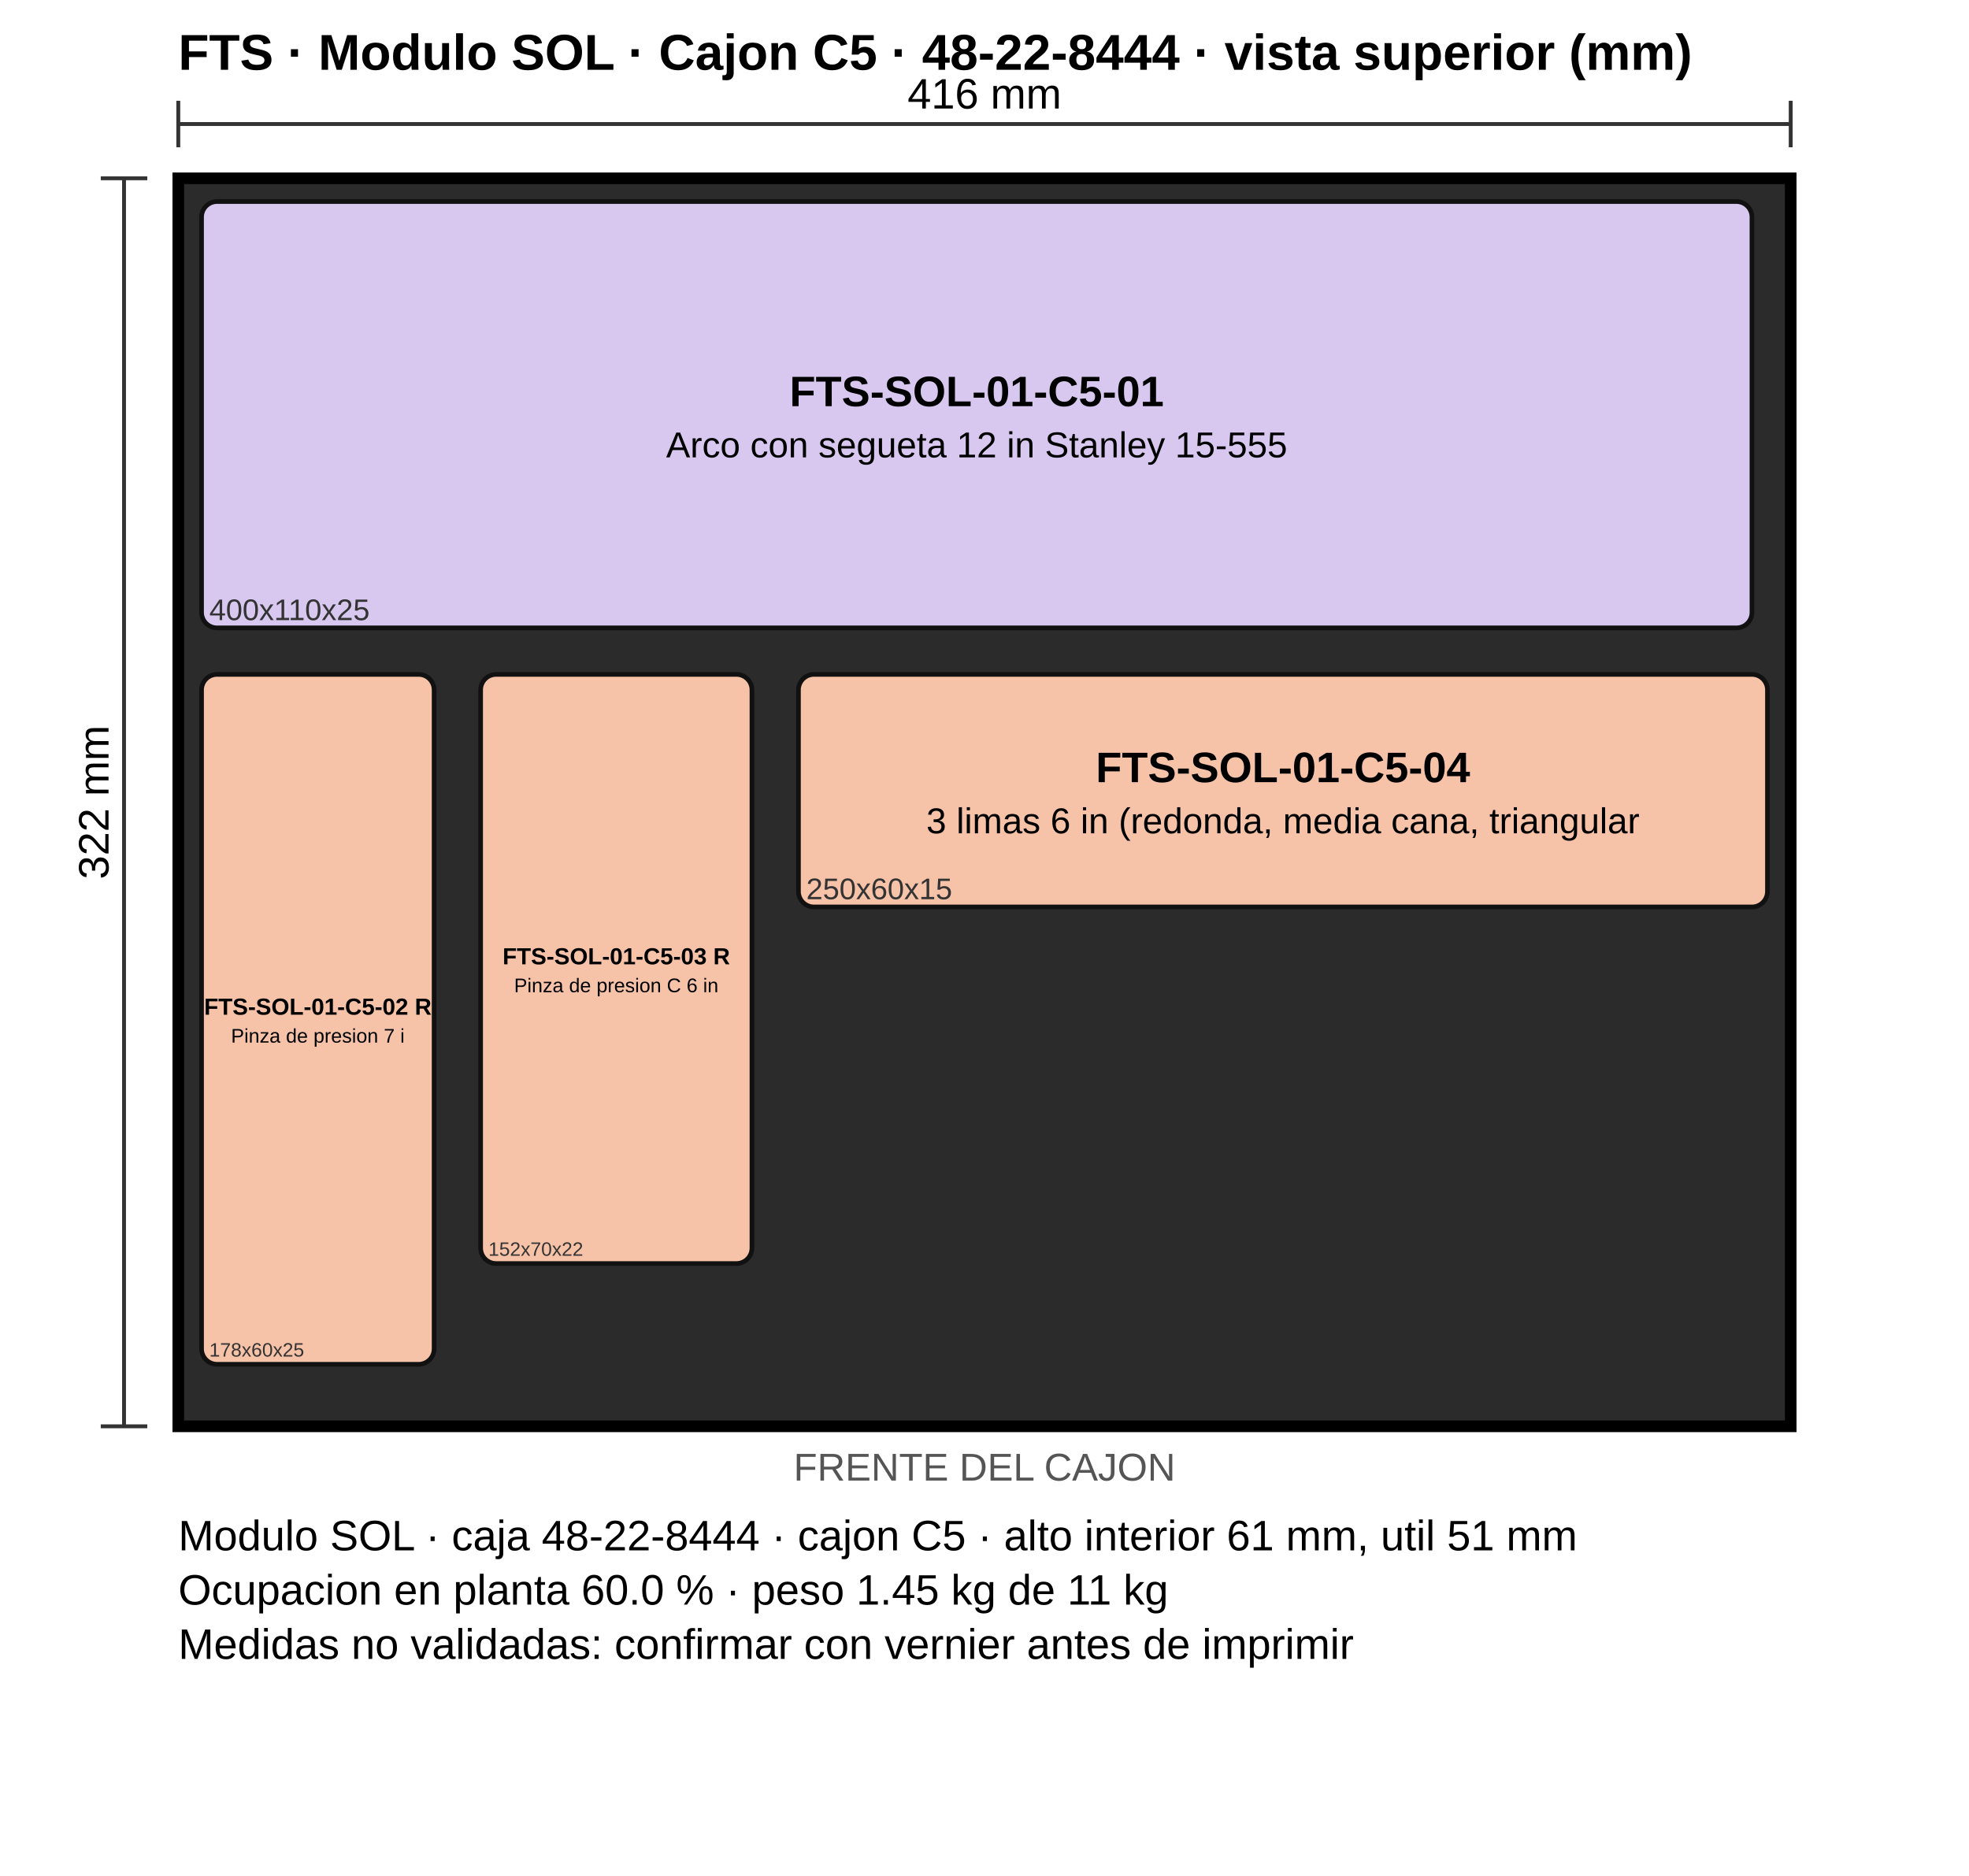
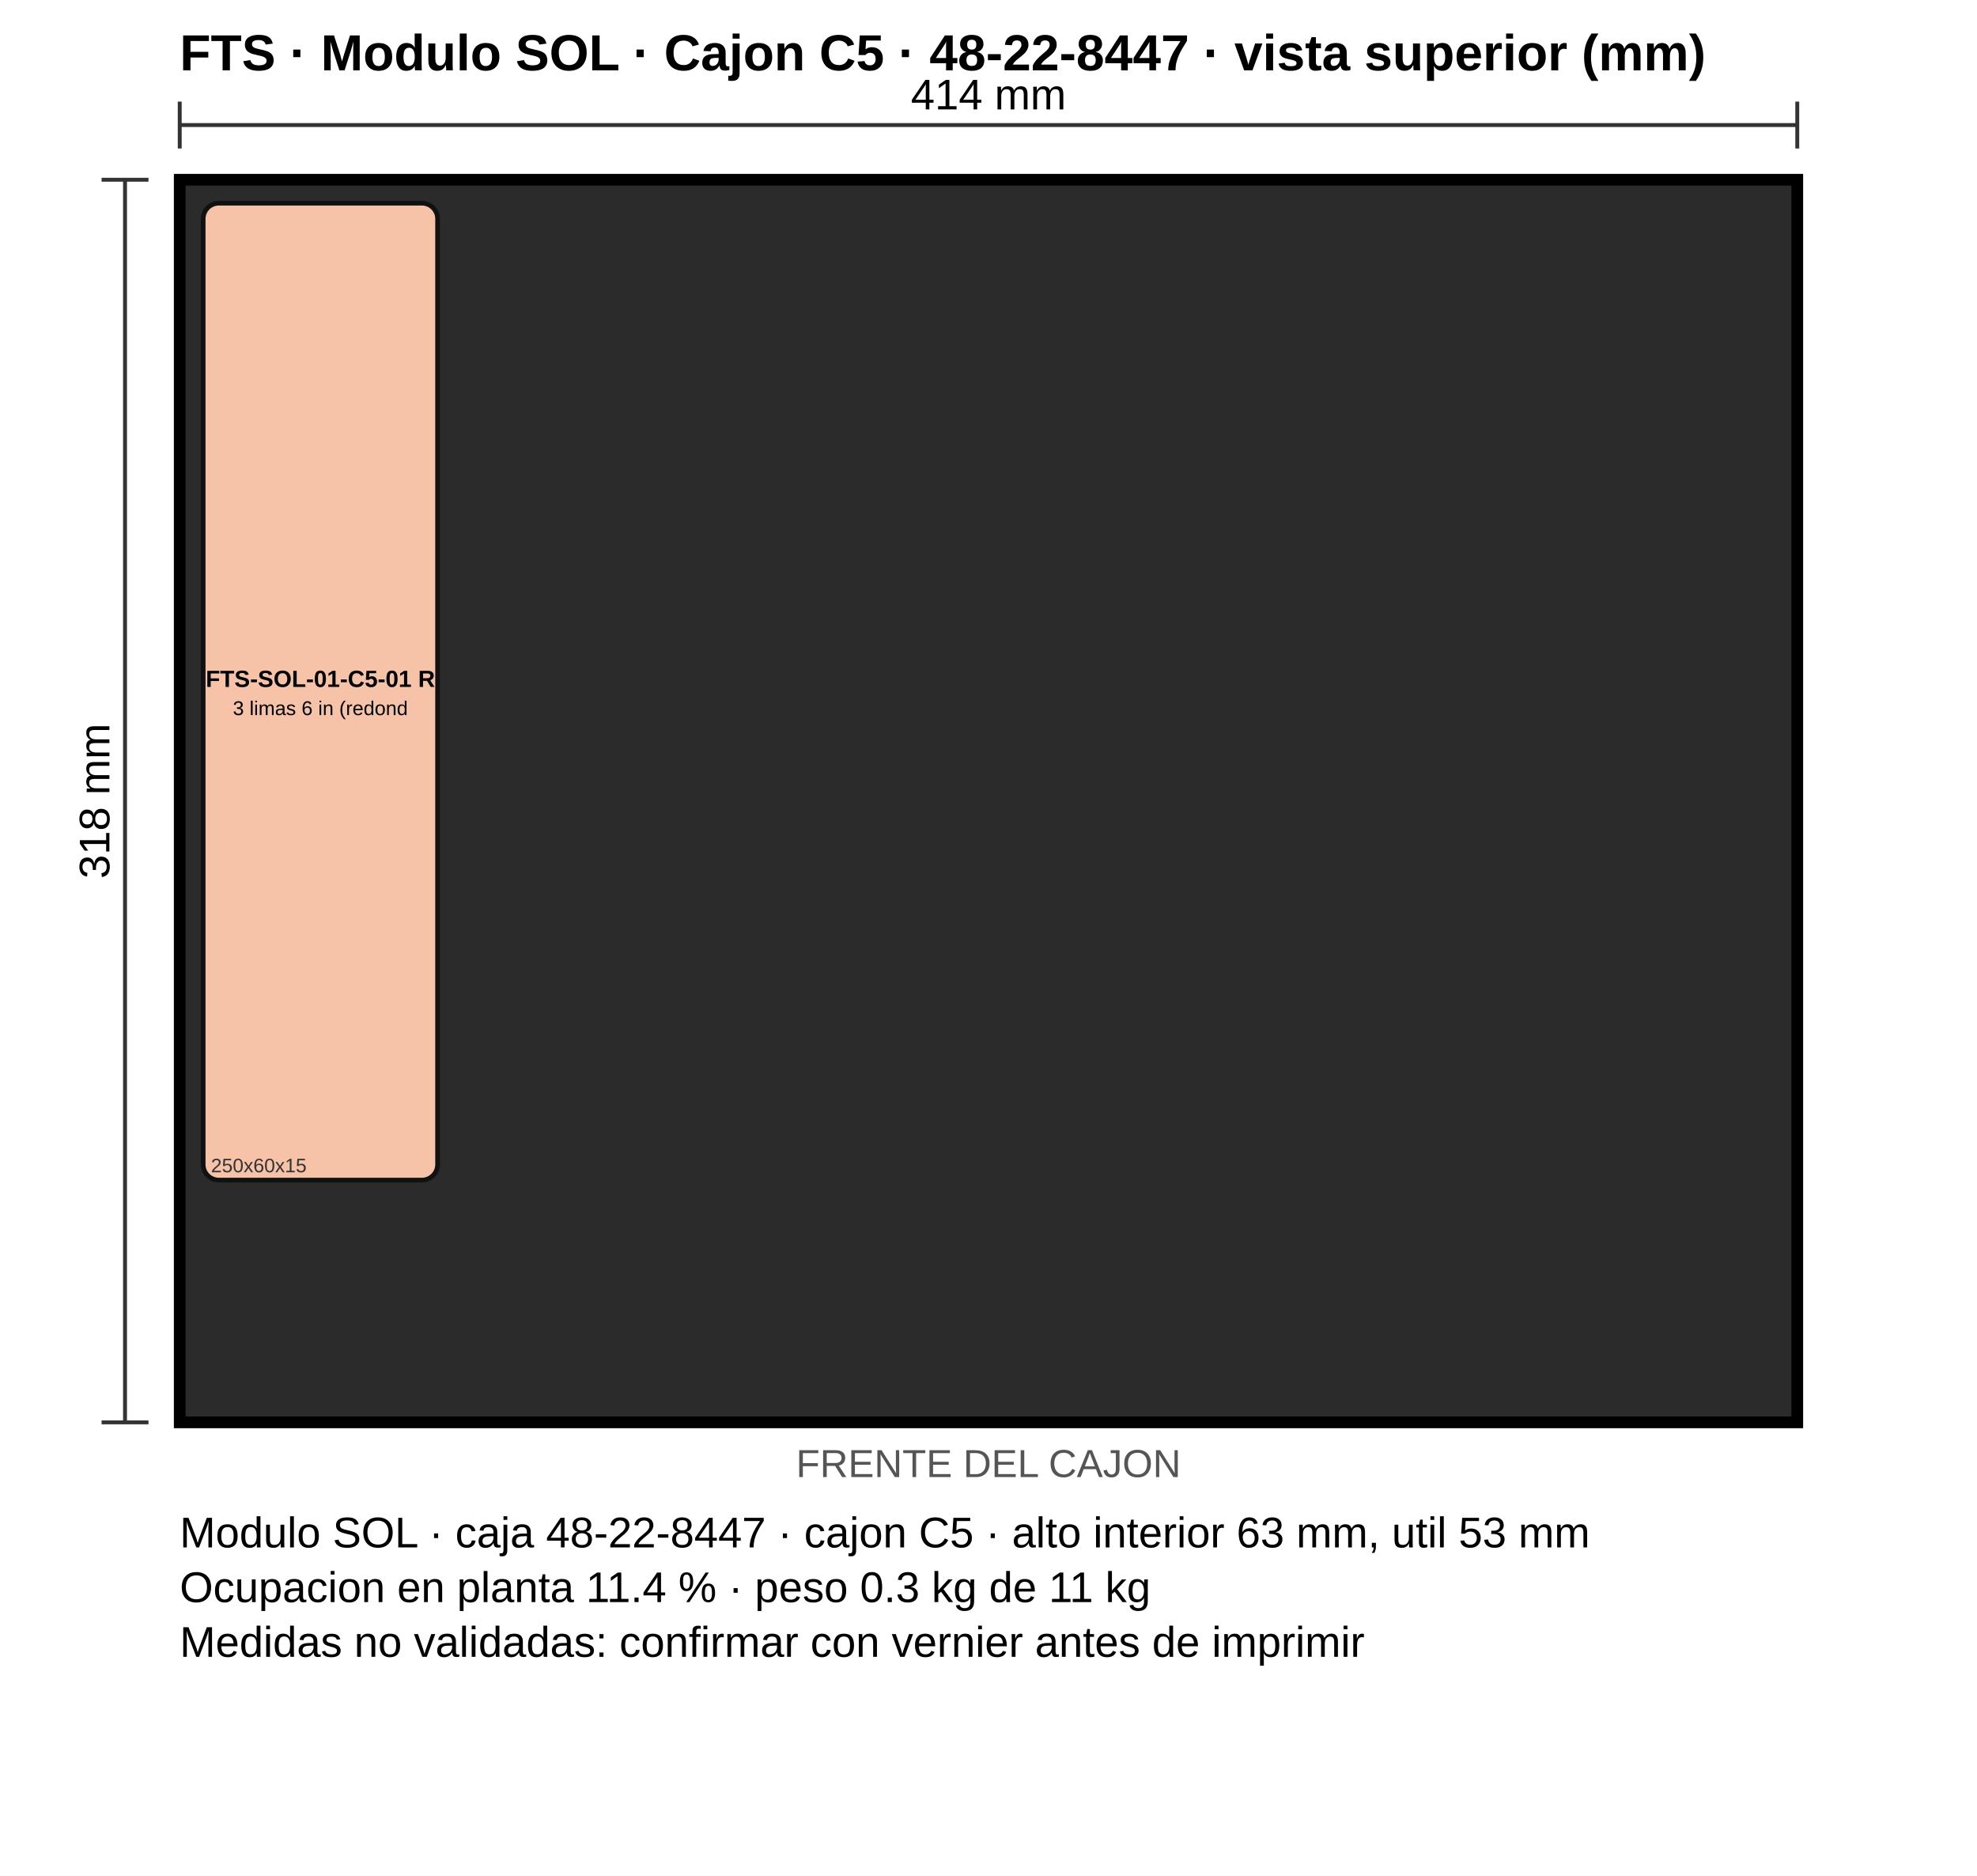
- <svg xmlns="http://www.w3.org/2000/svg" viewBox="0 0 508 484" width="813" font-family="Arial, sans-serif">
-   <rect x="0" y="0" width="508" height="484" fill="#ffffff" />
-   <text x="46" y="18" font-size="13" font-weight="bold">FTS · Modulo SOL · Cajon C5 · 48-22-8444 · vista superior (mm)</text>
-   <rect x="46" y="46" width="416" height="322" fill="#2b2b2b" stroke="#000" stroke-width="3" />
-   <line x1="46" y1="32" x2="462" y2="32" stroke="#333" stroke-width="1" />
+ <svg xmlns="http://www.w3.org/2000/svg" viewBox="0 0 506 480" width="810" font-family="Arial, sans-serif">
+   <rect x="0" y="0" width="506" height="480" fill="#ffffff" />
+   <text x="46" y="18" font-size="13" font-weight="bold">FTS · Modulo SOL · Cajon C5 · 48-22-8447 · vista superior (mm)</text>
+   <rect x="46" y="46" width="414" height="318" fill="#2b2b2b" stroke="#000" stroke-width="3" />
+   <line x1="46" y1="32" x2="460" y2="32" stroke="#333" stroke-width="1" />
  <line x1="46" y1="26" x2="46" y2="38" stroke="#333" />
-   <line x1="462" y1="26" x2="462" y2="38" stroke="#333" />
-   <text x="254.0" y="28" font-size="11" text-anchor="middle">416 mm</text>
-   <line x1="32" y1="46" x2="32" y2="368" stroke="#333" />
+   <line x1="460" y1="26" x2="460" y2="38" stroke="#333" />
+   <text x="253.0" y="28" font-size="11" text-anchor="middle">414 mm</text>
+   <line x1="32" y1="46" x2="32" y2="364" stroke="#333" />
  <line x1="26" y1="46" x2="38" y2="46" stroke="#333" />
-   <line x1="26" y1="368" x2="38" y2="368" stroke="#333" />
-   <text x="28" y="207.0" font-size="11" text-anchor="middle" transform="rotate(-90 28 207.0)">322 mm</text>
-   <text x="254.0" y="382" font-size="10" text-anchor="middle" fill="#555">FRENTE DEL CAJON</text>
-   <rect x="52" y="52" width="400" height="110" rx="4" fill="#D8C8F0" stroke="#111" stroke-width="1.2" />
-   <text x="252.0" y="104.8" font-size="11.0" text-anchor="middle" font-weight="bold">FTS-SOL-01-C5-01</text>
-   <text x="252.0" y="118.0" font-size="9.3" text-anchor="middle">Arco con segueta 12 in Stanley 15-555</text>
-   <text x="54" y="160" font-size="7.7" fill="#333">400x110x25</text>
-   <rect x="52" y="174" width="60" height="178" rx="4" fill="#F6C2A8" stroke="#111" stroke-width="1.2" />
-   <text x="82.0" y="261.8" font-size="6.0" text-anchor="middle" font-weight="bold">FTS-SOL-01-C5-02 R</text>
-   <text x="82.0" y="269.0" font-size="5.1" text-anchor="middle">Pinza de presion 7 i</text>
-   <text x="54" y="350" font-size="5.0" fill="#333">178x60x25</text>
-   <rect x="124" y="174" width="70" height="152" rx="4" fill="#F6C2A8" stroke="#111" stroke-width="1.2" />
-   <text x="159.0" y="248.8" font-size="6.0" text-anchor="middle" font-weight="bold">FTS-SOL-01-C5-03 R</text>
-   <text x="159.0" y="256.0" font-size="5.1" text-anchor="middle">Pinza de presion C 6 in</text>
-   <text x="126" y="324" font-size="5.0" fill="#333">152x70x22</text>
-   <rect x="206" y="174" width="250" height="60" rx="4" fill="#F6C2A8" stroke="#111" stroke-width="1.2" />
-   <text x="331.0" y="201.8" font-size="11.0" text-anchor="middle" font-weight="bold">FTS-SOL-01-C5-04</text>
-   <text x="331.0" y="215.0" font-size="9.3" text-anchor="middle">3 limas 6 in (redonda, media cana, triangular</text>
-   <text x="208" y="232" font-size="7.7" fill="#333">250x60x15</text>
-   <text x="46" y="400" font-size="11" fill="#000">Modulo SOL · caja 48-22-8444 · cajon C5 · alto interior 61 mm, util 51 mm</text>
-   <text x="46" y="414" font-size="11" fill="#000">Ocupacion en planta 60.0 % · peso 1.45 kg de 11 kg</text>
-   <text x="46" y="428" font-size="11" fill="#000">Medidas no validadas: confirmar con vernier antes de imprimir</text>
+   <line x1="26" y1="364" x2="38" y2="364" stroke="#333" />
+   <text x="28" y="205.0" font-size="11" text-anchor="middle" transform="rotate(-90 28 205.0)">318 mm</text>
+   <text x="253.0" y="378" font-size="10" text-anchor="middle" fill="#555">FRENTE DEL CAJON</text>
+   <rect x="52" y="52" width="60" height="250" rx="4" fill="#F6C2A8" stroke="#111" stroke-width="1.2" />
+   <text x="82.0" y="175.8" font-size="6.0" text-anchor="middle" font-weight="bold">FTS-SOL-01-C5-01 R</text>
+   <text x="82.0" y="183.0" font-size="5.1" text-anchor="middle">3 limas 6 in (redond</text>
+   <text x="54" y="300" font-size="5.0" fill="#333">250x60x15</text>
+   <text x="46" y="396" font-size="11" fill="#000">Modulo SOL · caja 48-22-8447 · cajon C5 · alto interior 63 mm, util 53 mm</text>
+   <text x="46" y="410" font-size="11" fill="#000">Ocupacion en planta 11.4 % · peso 0.3 kg de 11 kg</text>
+   <text x="46" y="424" font-size="11" fill="#000">Medidas no validadas: confirmar con vernier antes de imprimir</text>
</svg>
